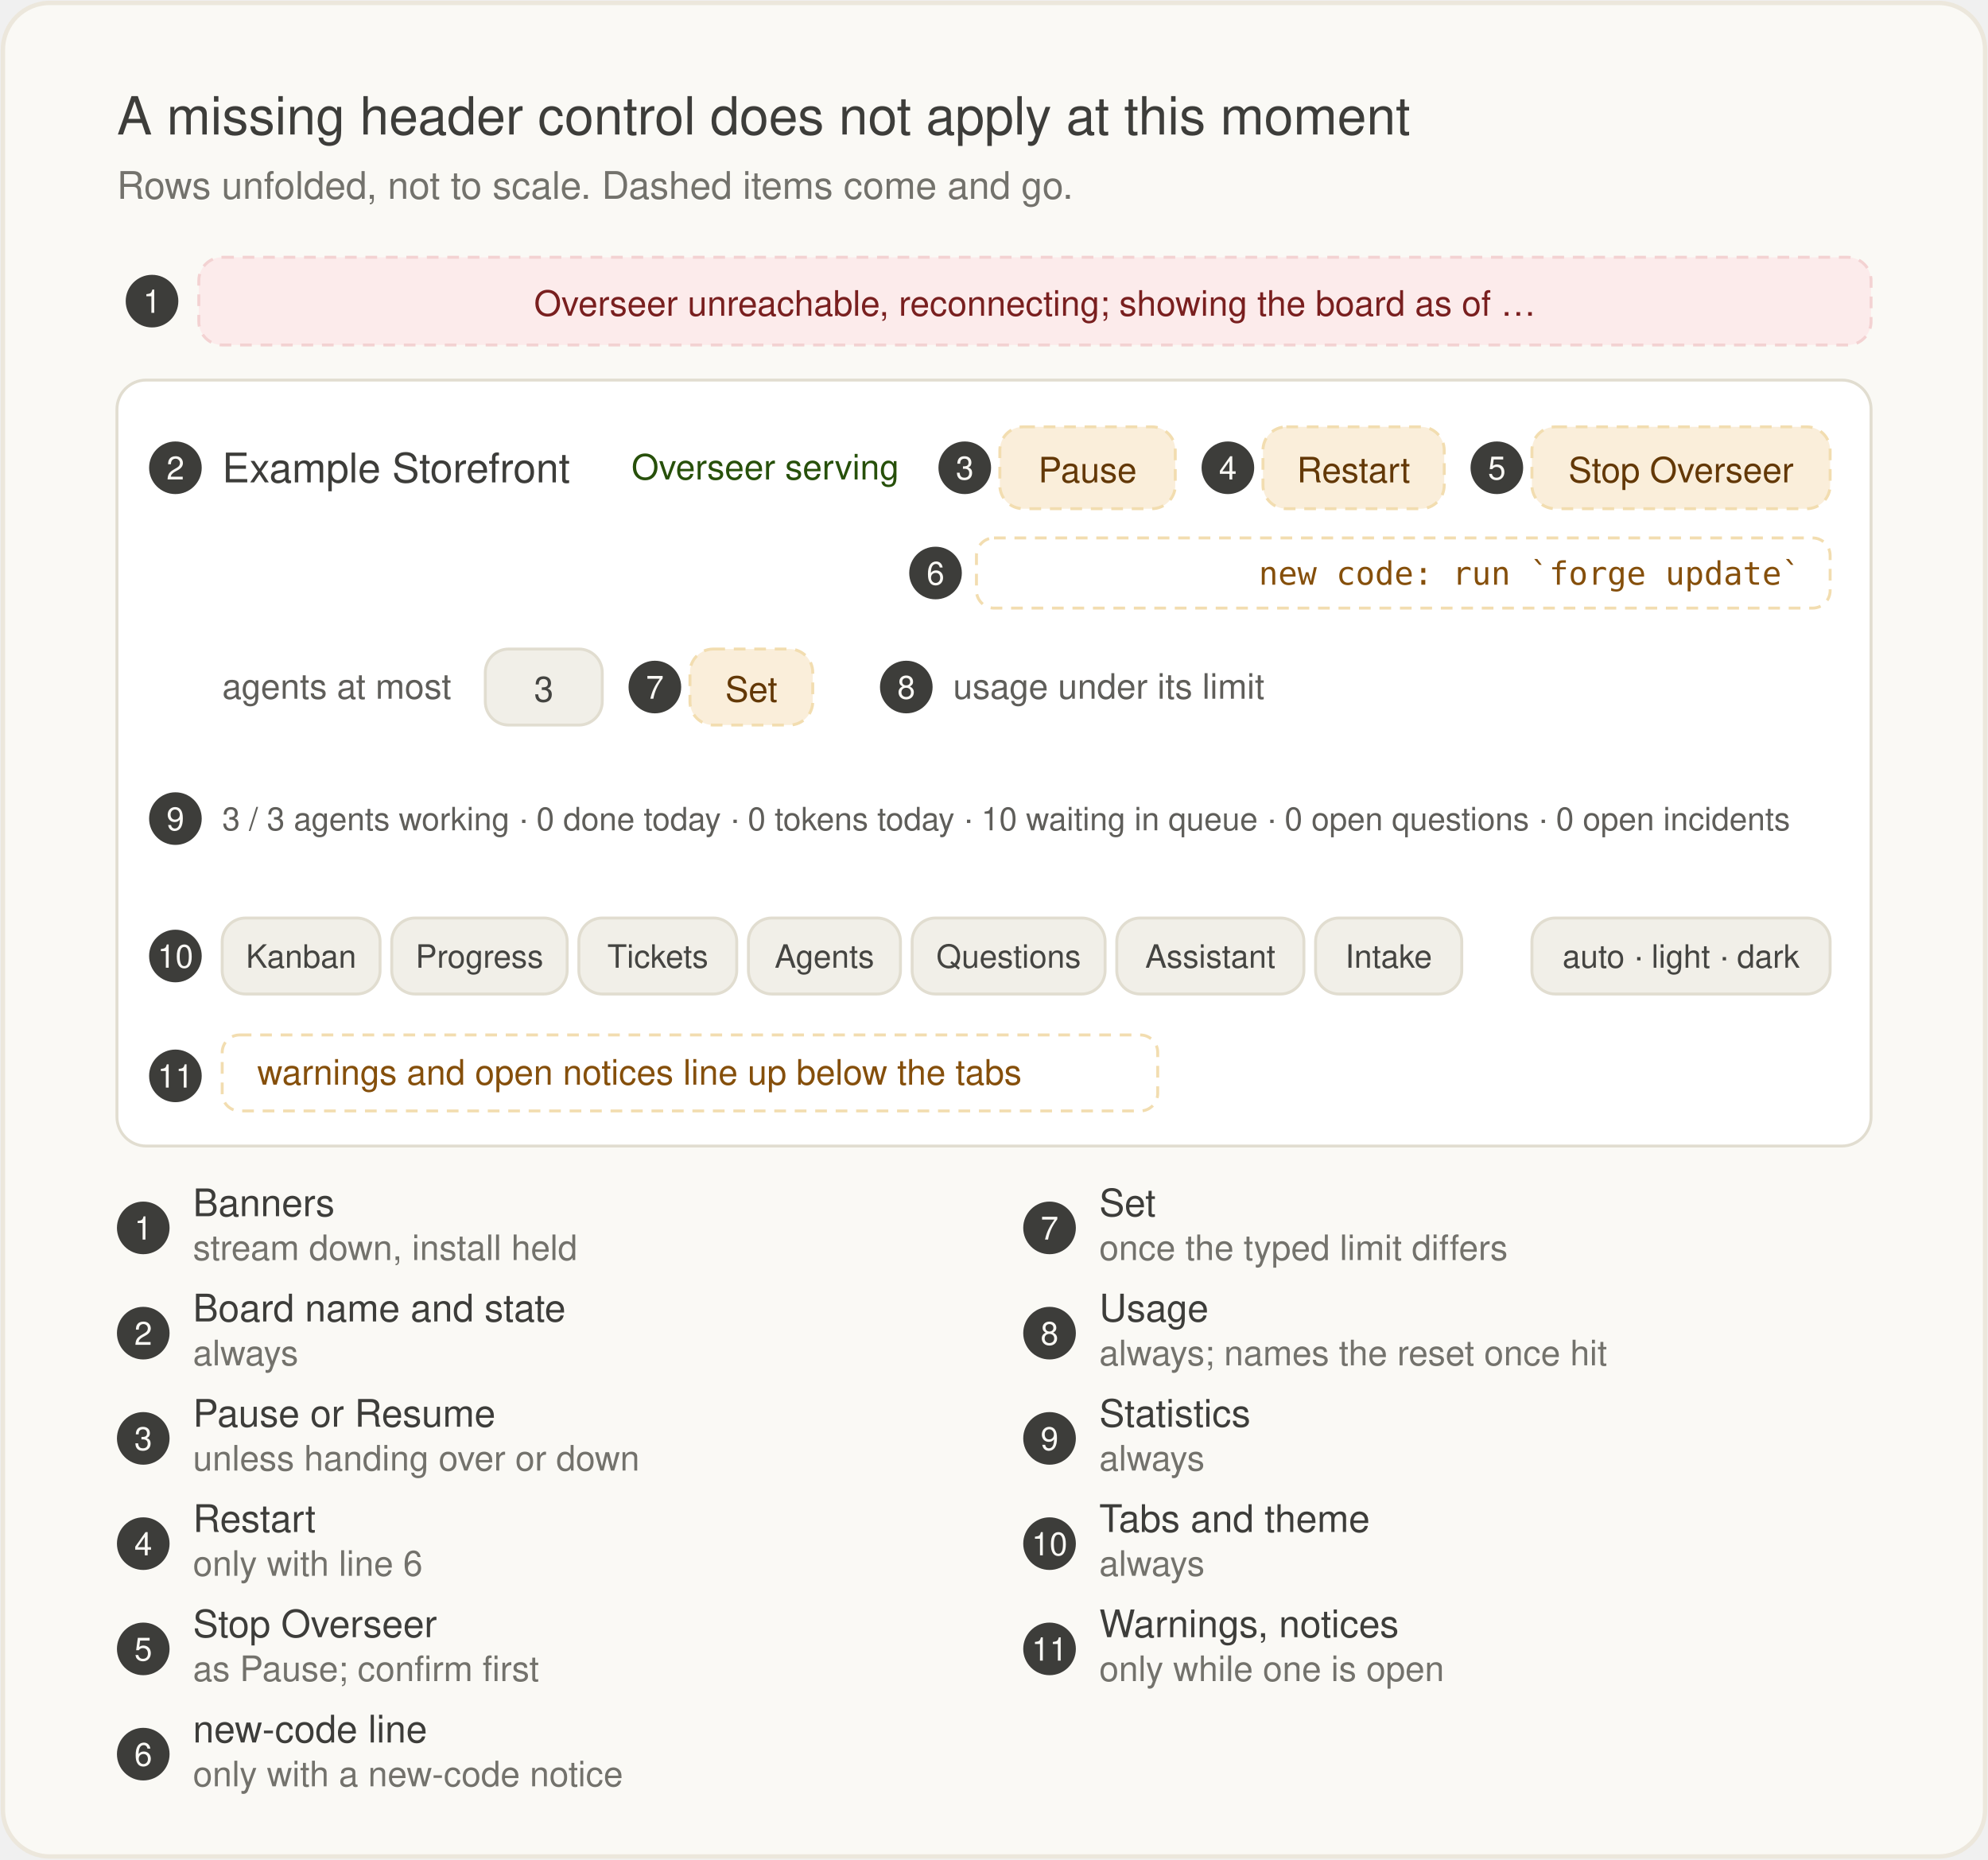
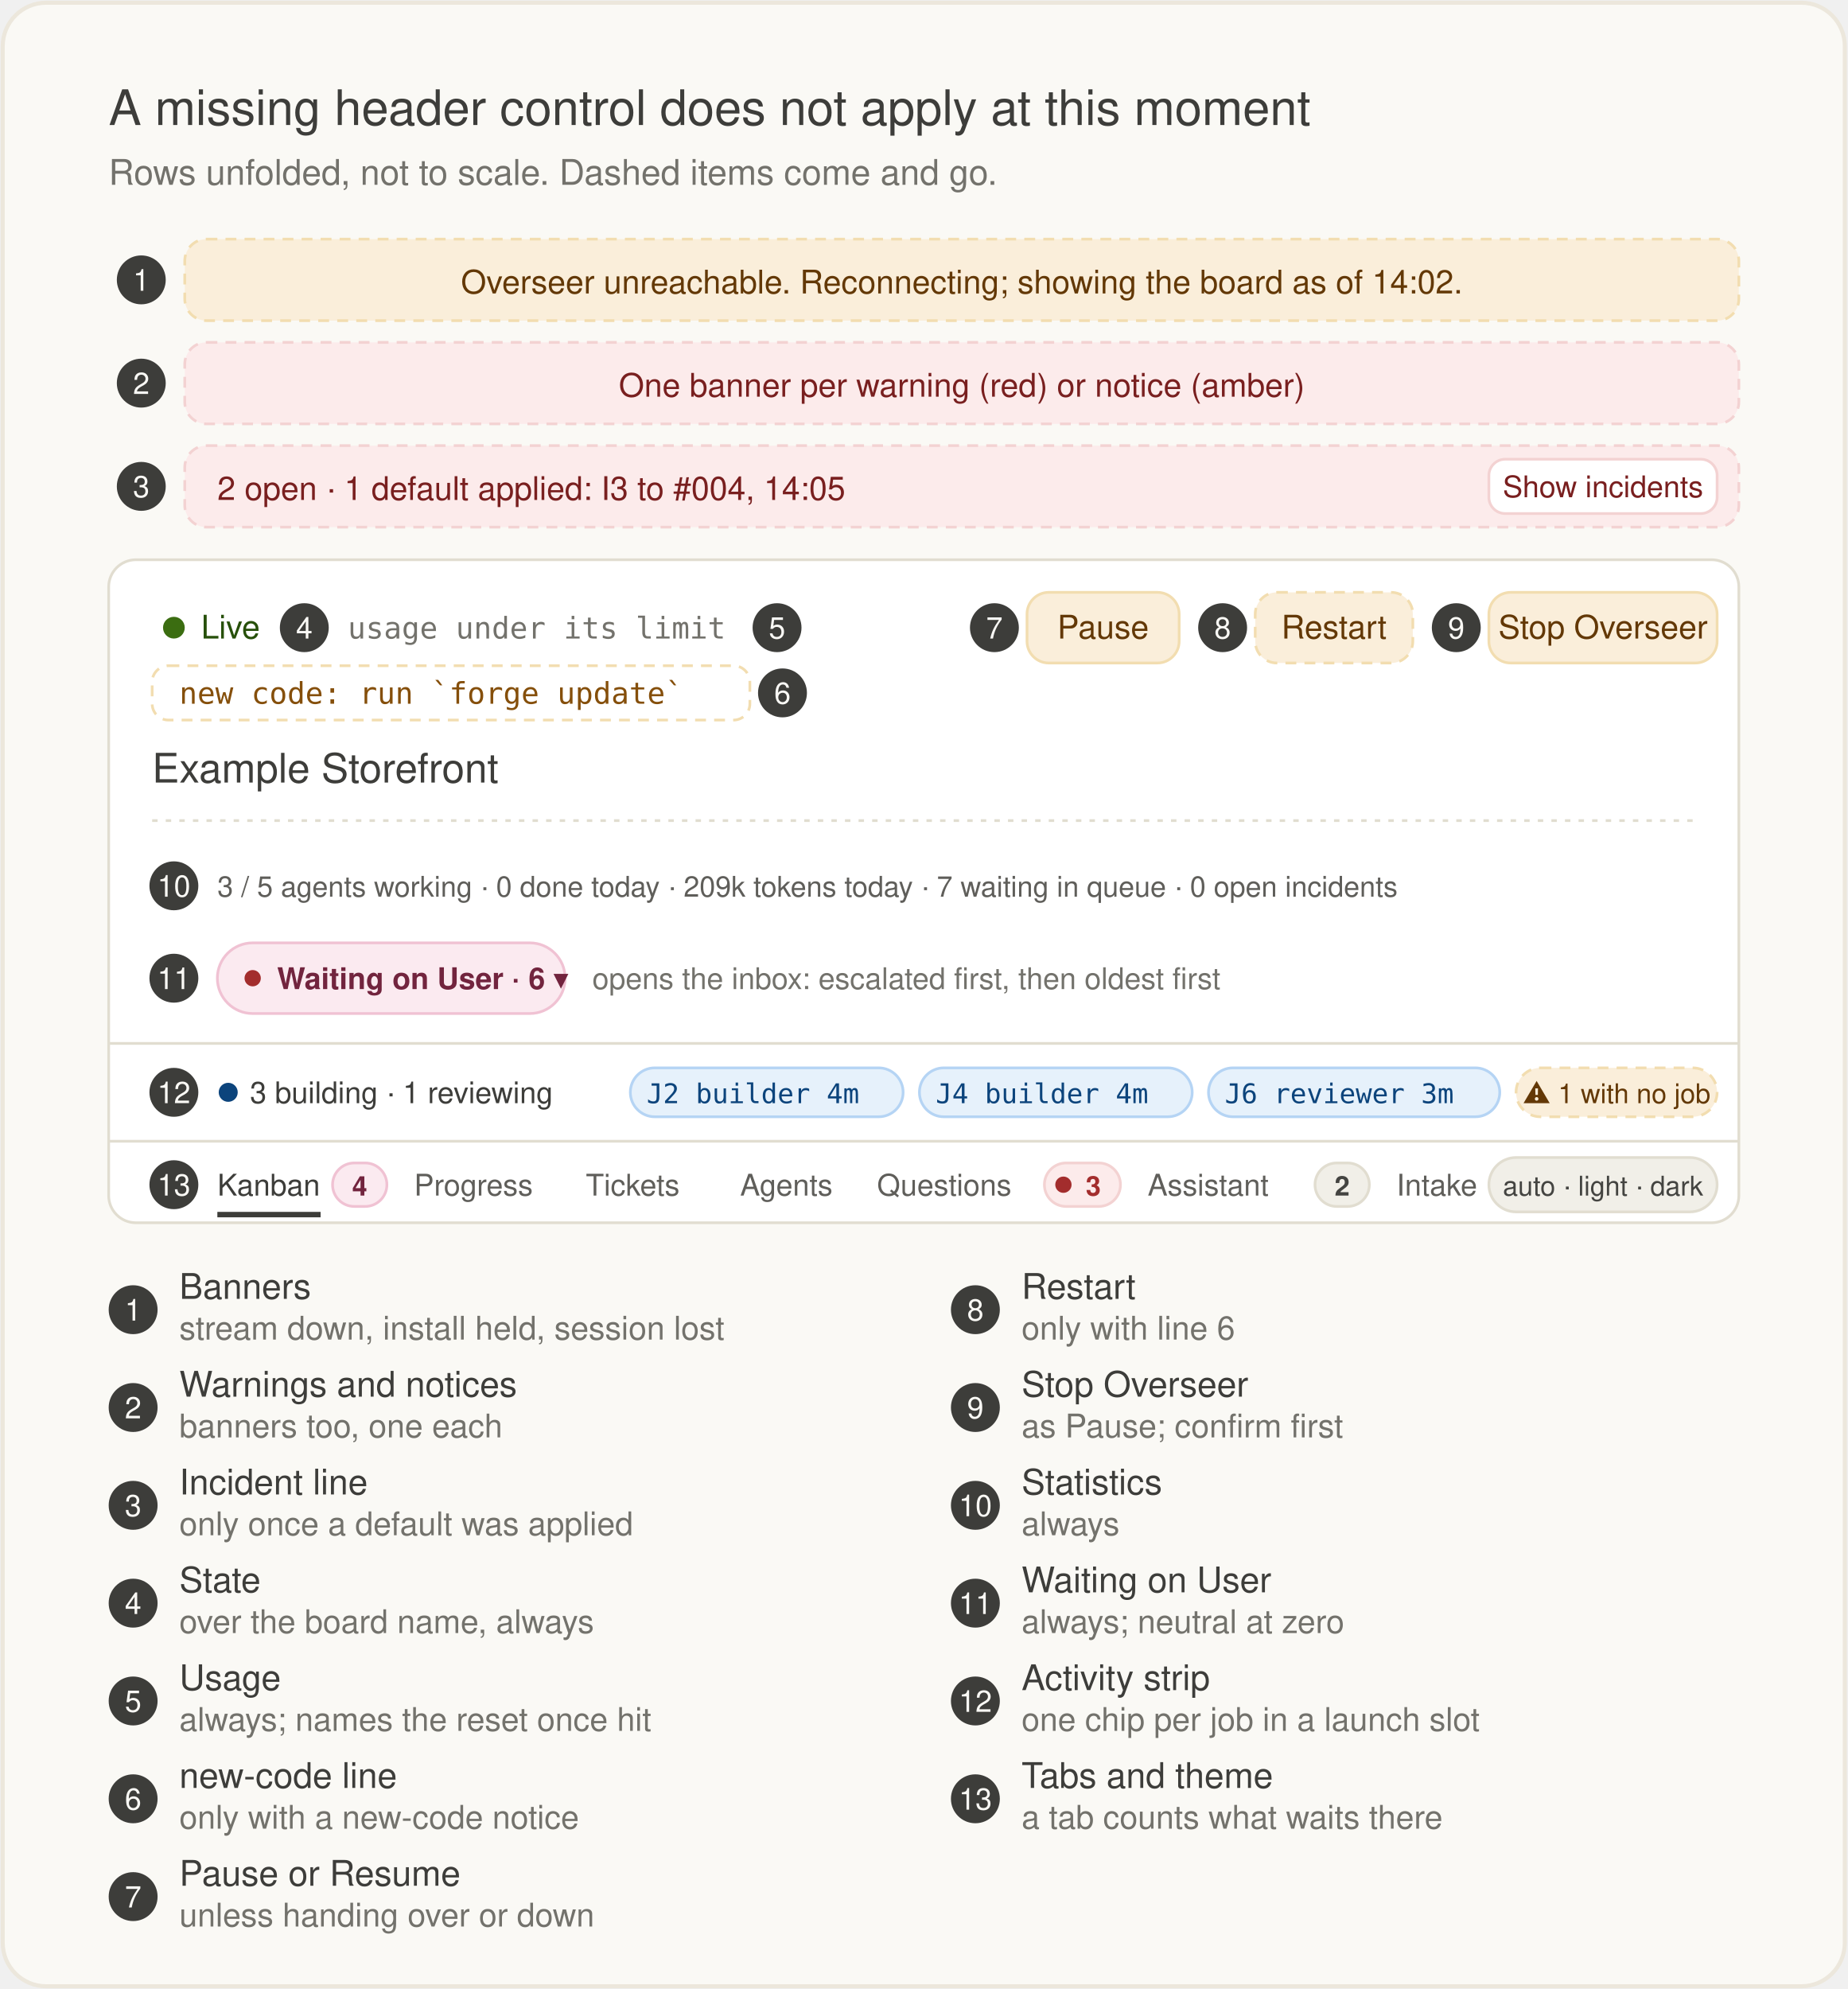
- <svg xmlns="http://www.w3.org/2000/svg" width="680" height="636" viewBox="0 0 680 636" role="img" font-family="-apple-system,BlinkMacSystemFont,'Segoe UI',Helvetica,Arial,sans-serif">
-   <defs>
-     <marker id="ah" markerWidth="9" markerHeight="9" refX="6" refY="4.5" orient="auto">
-       <path d="M0,0 L8,4.5 L0,9 z" fill="#73726c" />
-     </marker>
-   </defs>
-   <rect x="1" y="1" width="678" height="634" rx="16" fill="#FAF9F5" stroke="#ECE7DC" stroke-width="1.5" />
+ <svg xmlns="http://www.w3.org/2000/svg" width="680" height="732" viewBox="0 0 680 732" role="img" font-family="-apple-system,BlinkMacSystemFont,'Segoe UI',Helvetica,Arial,sans-serif">
+   <rect x="1" y="1" width="678" height="730" rx="16" fill="#FAF9F5" stroke="#ECE7DC" stroke-width="1.5" />
  <text x="40" y="46" font-size="18" fill="#3d3d3a" font-weight="500">A missing header control does not apply at this moment</text>
  <text x="40" y="68" font-size="13" fill="#73726c">Rows unfolded, not to scale. Dashed items come and go.</text>
  <circle cx="52" cy="103" r="9" fill="#3d3d3a" />
  <text x="52" y="107" font-size="11" fill="#FAF9F5" font-weight="500" text-anchor="middle">1</text>
-   <rect x="68" y="88" width="572" height="30" rx="8" fill="#FCEBEB" stroke="#F3D2D2" stroke-width="1" stroke-dasharray="4 3" />
-   <text x="354" y="108" font-size="12" fill="#791F1F" font-weight="500" text-anchor="middle">Overseer unreachable, reconnecting; showing the board as of …</text>
-   <rect x="40" y="130" width="600" height="262" rx="10" fill="#FFFFFF" stroke="#E1DDD0" stroke-width="1" />
-   <circle cx="60" cy="160" r="9" fill="#3d3d3a" />
-   <text x="60" y="164" font-size="11" fill="#FAF9F5" font-weight="500" text-anchor="middle">2</text>
-   <text x="76" y="165" font-size="14" fill="#3d3d3a" font-weight="500">Example Storefront</text>
-   <text x="216" y="164" font-size="12" fill="#27500A">Overseer serving</text>
-   <circle cx="330" cy="160" r="9" fill="#3d3d3a" />
-   <text x="330" y="164" font-size="11" fill="#FAF9F5" font-weight="500" text-anchor="middle">3</text>
-   <rect x="342" y="146" width="60" height="28" rx="8" fill="#FAEEDA" stroke="#F2DDB0" stroke-width="1" stroke-dasharray="4 3" />
-   <text x="372.0" y="165" font-size="12" fill="#633806" font-weight="500" text-anchor="middle">Pause</text>
-   <circle cx="420" cy="160" r="9" fill="#3d3d3a" />
-   <text x="420" y="164" font-size="11" fill="#FAF9F5" font-weight="500" text-anchor="middle">4</text>
-   <rect x="432" y="146" width="62" height="28" rx="8" fill="#FAEEDA" stroke="#F2DDB0" stroke-width="1" stroke-dasharray="4 3" />
-   <text x="463.0" y="165" font-size="12" fill="#633806" font-weight="500" text-anchor="middle">Restart</text>
-   <circle cx="512" cy="160" r="9" fill="#3d3d3a" />
-   <text x="512" y="164" font-size="11" fill="#FAF9F5" font-weight="500" text-anchor="middle">5</text>
-   <rect x="524" y="146" width="102" height="28" rx="8" fill="#FAEEDA" stroke="#F2DDB0" stroke-width="1" stroke-dasharray="4 3" />
-   <text x="575.0" y="165" font-size="12" fill="#633806" font-weight="500" text-anchor="middle">Stop Overseer</text>
-   <rect x="334" y="184" width="292" height="24" rx="6" fill="#FFFFFF" stroke="#F2DDB0" stroke-width="1" stroke-dasharray="4 3" />
-   <text x="616" y="200" font-size="11" fill="#854F0B" text-anchor="end" font-family="ui-monospace,Menlo,Consolas,monospace">new code: run `forge update`</text>
-   <circle cx="320" cy="196" r="9" fill="#3d3d3a" />
-   <text x="320" y="200" font-size="11" fill="#FAF9F5" font-weight="500" text-anchor="middle">6</text>
-   <text x="76" y="239" font-size="12" fill="#5F5E5A">agents at most</text>
-   <rect x="166" y="222" width="40" height="26" rx="8" fill="#F1EFE8" stroke="#E1DDD0" stroke-width="1" />
-   <text x="186" y="240" font-size="12" fill="#444441" font-weight="500" text-anchor="middle">3</text>
-   <circle cx="224" cy="235" r="9" fill="#3d3d3a" />
-   <text x="224" y="239" font-size="11" fill="#FAF9F5" font-weight="500" text-anchor="middle">7</text>
-   <rect x="236" y="222" width="42" height="26" rx="8" fill="#FAEEDA" stroke="#F2DDB0" stroke-width="1" stroke-dasharray="4 3" />
-   <text x="257" y="240" font-size="12" fill="#633806" font-weight="500" text-anchor="middle">Set</text>
-   <circle cx="310" cy="235" r="9" fill="#3d3d3a" />
-   <text x="310" y="239" font-size="11" fill="#FAF9F5" font-weight="500" text-anchor="middle">8</text>
-   <text x="326" y="239" font-size="12" fill="#5F5E5A">usage under its limit</text>
-   <circle cx="60" cy="280" r="9" fill="#3d3d3a" />
-   <text x="60" y="284" font-size="11" fill="#FAF9F5" font-weight="500" text-anchor="middle">9</text>
-   <text x="76" y="284" font-size="11" fill="#5F5E5A">3 / 3 agents working · 0 done today · 0 tokens today · 10 waiting in queue · 0 open questions · 0 open incidents</text>
-   <circle cx="60" cy="327" r="9" fill="#3d3d3a" />
-   <text x="60" y="331" font-size="11" fill="#FAF9F5" font-weight="500" text-anchor="middle">10</text>
-   <rect x="76" y="314" width="54" height="26" rx="8" fill="#F1EFE8" stroke="#E1DDD0" stroke-width="1" />
-   <text x="103.0" y="331" font-size="11" fill="#444441" text-anchor="middle">Kanban</text>
-   <rect x="134" y="314" width="60" height="26" rx="8" fill="#F1EFE8" stroke="#E1DDD0" stroke-width="1" />
-   <text x="164.0" y="331" font-size="11" fill="#444441" text-anchor="middle">Progress</text>
-   <rect x="198" y="314" width="54" height="26" rx="8" fill="#F1EFE8" stroke="#E1DDD0" stroke-width="1" />
-   <text x="225.0" y="331" font-size="11" fill="#444441" text-anchor="middle">Tickets</text>
-   <rect x="256" y="314" width="52" height="26" rx="8" fill="#F1EFE8" stroke="#E1DDD0" stroke-width="1" />
-   <text x="282.0" y="331" font-size="11" fill="#444441" text-anchor="middle">Agents</text>
-   <rect x="312" y="314" width="66" height="26" rx="8" fill="#F1EFE8" stroke="#E1DDD0" stroke-width="1" />
-   <text x="345.0" y="331" font-size="11" fill="#444441" text-anchor="middle">Questions</text>
-   <rect x="382" y="314" width="64" height="26" rx="8" fill="#F1EFE8" stroke="#E1DDD0" stroke-width="1" />
-   <text x="414.0" y="331" font-size="11" fill="#444441" text-anchor="middle">Assistant</text>
-   <rect x="450" y="314" width="50" height="26" rx="8" fill="#F1EFE8" stroke="#E1DDD0" stroke-width="1" />
-   <text x="475.0" y="331" font-size="11" fill="#444441" text-anchor="middle">Intake</text>
-   <rect x="524" y="314" width="102" height="26" rx="8" fill="#F1EFE8" stroke="#E1DDD0" stroke-width="1" />
-   <text x="575" y="331" font-size="11" fill="#444441" text-anchor="middle">auto · light · dark</text>
-   <circle cx="60" cy="368" r="9" fill="#3d3d3a" />
-   <text x="60" y="372" font-size="11" fill="#FAF9F5" font-weight="500" text-anchor="middle">11</text>
-   <rect x="76" y="354" width="320" height="26" rx="6" fill="#FFFFFF" stroke="#F2DDB0" stroke-width="1" stroke-dasharray="4 3" />
-   <text x="88" y="371" font-size="12" fill="#854F0B">warnings and open notices line up below the tabs</text>
-   <circle cx="49" cy="420" r="9" fill="#3d3d3a" />
-   <text x="49" y="424" font-size="11" fill="#FAF9F5" font-weight="500" text-anchor="middle">1</text>
-   <text x="66" y="416" font-size="13" fill="#3d3d3a" font-weight="500">Banners</text>
-   <text x="66" y="431" font-size="12" fill="#73726c">stream down, install held</text>
-   <circle cx="49" cy="456" r="9" fill="#3d3d3a" />
-   <text x="49" y="460" font-size="11" fill="#FAF9F5" font-weight="500" text-anchor="middle">2</text>
-   <text x="66" y="452" font-size="13" fill="#3d3d3a" font-weight="500">Board name and state</text>
-   <text x="66" y="467" font-size="12" fill="#73726c">always</text>
-   <circle cx="49" cy="492" r="9" fill="#3d3d3a" />
-   <text x="49" y="496" font-size="11" fill="#FAF9F5" font-weight="500" text-anchor="middle">3</text>
-   <text x="66" y="488" font-size="13" fill="#3d3d3a" font-weight="500">Pause or Resume</text>
-   <text x="66" y="503" font-size="12" fill="#73726c">unless handing over or down</text>
-   <circle cx="49" cy="528" r="9" fill="#3d3d3a" />
-   <text x="49" y="532" font-size="11" fill="#FAF9F5" font-weight="500" text-anchor="middle">4</text>
-   <text x="66" y="524" font-size="13" fill="#3d3d3a" font-weight="500">Restart</text>
-   <text x="66" y="539" font-size="12" fill="#73726c">only with line 6</text>
-   <circle cx="49" cy="564" r="9" fill="#3d3d3a" />
-   <text x="49" y="568" font-size="11" fill="#FAF9F5" font-weight="500" text-anchor="middle">5</text>
-   <text x="66" y="560" font-size="13" fill="#3d3d3a" font-weight="500">Stop Overseer</text>
-   <text x="66" y="575" font-size="12" fill="#73726c">as Pause; confirm first</text>
-   <circle cx="49" cy="600" r="9" fill="#3d3d3a" />
-   <text x="49" y="604" font-size="11" fill="#FAF9F5" font-weight="500" text-anchor="middle">6</text>
-   <text x="66" y="596" font-size="13" fill="#3d3d3a" font-weight="500">new-code line</text>
-   <text x="66" y="611" font-size="12" fill="#73726c">only with a new-code notice</text>
-   <circle cx="359" cy="420" r="9" fill="#3d3d3a" />
-   <text x="359" y="424" font-size="11" fill="#FAF9F5" font-weight="500" text-anchor="middle">7</text>
-   <text x="376" y="416" font-size="13" fill="#3d3d3a" font-weight="500">Set</text>
-   <text x="376" y="431" font-size="12" fill="#73726c">once the typed limit differs</text>
-   <circle cx="359" cy="456" r="9" fill="#3d3d3a" />
-   <text x="359" y="460" font-size="11" fill="#FAF9F5" font-weight="500" text-anchor="middle">8</text>
-   <text x="376" y="452" font-size="13" fill="#3d3d3a" font-weight="500">Usage</text>
-   <text x="376" y="467" font-size="12" fill="#73726c">always; names the reset once hit</text>
-   <circle cx="359" cy="492" r="9" fill="#3d3d3a" />
-   <text x="359" y="496" font-size="11" fill="#FAF9F5" font-weight="500" text-anchor="middle">9</text>
-   <text x="376" y="488" font-size="13" fill="#3d3d3a" font-weight="500">Statistics</text>
-   <text x="376" y="503" font-size="12" fill="#73726c">always</text>
-   <circle cx="359" cy="528" r="9" fill="#3d3d3a" />
-   <text x="359" y="532" font-size="11" fill="#FAF9F5" font-weight="500" text-anchor="middle">10</text>
-   <text x="376" y="524" font-size="13" fill="#3d3d3a" font-weight="500">Tabs and theme</text>
-   <text x="376" y="539" font-size="12" fill="#73726c">always</text>
-   <circle cx="359" cy="564" r="9" fill="#3d3d3a" />
-   <text x="359" y="568" font-size="11" fill="#FAF9F5" font-weight="500" text-anchor="middle">11</text>
-   <text x="376" y="560" font-size="13" fill="#3d3d3a" font-weight="500">Warnings, notices</text>
-   <text x="376" y="575" font-size="12" fill="#73726c">only while one is open</text>
+   <rect x="68" y="88" width="572" height="30" rx="8" fill="#FAEEDA" stroke="#F2DDB0" stroke-width="1" stroke-dasharray="4 3" />
+   <text x="354" y="108" font-size="12" fill="#633806" font-weight="500" text-anchor="middle">Overseer unreachable. Reconnecting; showing the board as of 14:02.</text>
+   <circle cx="52" cy="141" r="9" fill="#3d3d3a" />
+   <text x="52" y="145" font-size="11" fill="#FAF9F5" font-weight="500" text-anchor="middle">2</text>
+   <rect x="68" y="126" width="572" height="30" rx="8" fill="#FCEBEB" stroke="#F3D2D2" stroke-width="1" stroke-dasharray="4 3" />
+   <text x="354" y="146" font-size="12" fill="#791F1F" font-weight="500" text-anchor="middle">One banner per warning (red) or notice (amber)</text>
+   <circle cx="52" cy="179" r="9" fill="#3d3d3a" />
+   <text x="52" y="183" font-size="11" fill="#FAF9F5" font-weight="500" text-anchor="middle">3</text>
+   <rect x="68" y="164" width="572" height="30" rx="8" fill="#FCEBEB" stroke="#F3D2D2" stroke-width="1" stroke-dasharray="4 3" />
+   <text x="80" y="184" font-size="12" fill="#791F1F" font-weight="500">2 open · 1 default applied: I3 to #004, 14:05</text>
+   <rect x="548" y="169" width="84" height="20" rx="6" fill="#FFFFFF" stroke="#F3D2D2" stroke-width="1" />
+   <text x="590" y="183" font-size="11" fill="#791F1F" text-anchor="middle">Show incidents</text>
+   <rect x="40" y="206" width="600" height="244" rx="10" fill="#FFFFFF" stroke="#E1DDD0" stroke-width="1" />
+   <circle cx="64" cy="231" r="4" fill="#3B6D11" />
+   <text x="74" y="235" font-size="12" fill="#27500A" font-weight="500">Live</text>
+   <circle cx="112" cy="231" r="9" fill="#3d3d3a" />
+   <text x="112" y="235" font-size="11" fill="#FAF9F5" font-weight="500" text-anchor="middle">4</text>
+   <text x="128" y="235" font-size="11" fill="#73726c" font-family="ui-monospace,Menlo,Consolas,monospace">usage under its limit</text>
+   <circle cx="286" cy="231" r="9" fill="#3d3d3a" />
+   <text x="286" y="235" font-size="11" fill="#FAF9F5" font-weight="500" text-anchor="middle">5</text>
+   <rect x="56" y="245" width="220" height="20" rx="6" fill="#FFFFFF" stroke="#F2DDB0" stroke-width="1" stroke-dasharray="4 3" />
+   <text x="66" y="259" font-size="11" fill="#854F0B" font-family="ui-monospace,Menlo,Consolas,monospace">new code: run `forge update`</text>
+   <circle cx="288" cy="255" r="9" fill="#3d3d3a" />
+   <text x="288" y="259" font-size="11" fill="#FAF9F5" font-weight="500" text-anchor="middle">6</text>
+   <text x="56" y="288" font-size="15" fill="#3d3d3a" font-weight="500">Example Storefront</text>
+   <circle cx="366" cy="231" r="9" fill="#3d3d3a" />
+   <text x="366" y="235" font-size="11" fill="#FAF9F5" font-weight="500" text-anchor="middle">7</text>
+   <rect x="378" y="218" width="56" height="26" rx="8" fill="#FAEEDA" stroke="#F2DDB0" stroke-width="1" />
+   <text x="406.0" y="235" font-size="12" fill="#633806" font-weight="500" text-anchor="middle">Pause</text>
+   <circle cx="450" cy="231" r="9" fill="#3d3d3a" />
+   <text x="450" y="235" font-size="11" fill="#FAF9F5" font-weight="500" text-anchor="middle">8</text>
+   <rect x="462" y="218" width="58" height="26" rx="8" fill="#FAEEDA" stroke="#F2DDB0" stroke-width="1" stroke-dasharray="4 3" />
+   <text x="491.0" y="235" font-size="12" fill="#633806" font-weight="500" text-anchor="middle">Restart</text>
+   <circle cx="536" cy="231" r="9" fill="#3d3d3a" />
+   <text x="536" y="235" font-size="11" fill="#FAF9F5" font-weight="500" text-anchor="middle">9</text>
+   <rect x="548" y="218" width="84" height="26" rx="8" fill="#FAEEDA" stroke="#F2DDB0" stroke-width="1" />
+   <text x="590.0" y="235" font-size="12" fill="#633806" font-weight="500" text-anchor="middle">Stop Overseer</text>
+   <line x1="56" y1="302" x2="624" y2="302" stroke="#E1DDD0" stroke-width="1" stroke-dasharray="2 3" />
+   <circle cx="64" cy="326" r="9" fill="#3d3d3a" />
+   <text x="64" y="330" font-size="11" fill="#FAF9F5" font-weight="500" text-anchor="middle">10</text>
+   <text x="80" y="330" font-size="10.5" fill="#5F5E5A">3 / 5 agents working · 0 done today · 209k tokens today · 7 waiting in queue · 0 open incidents</text>
+   <circle cx="64" cy="360" r="9" fill="#3d3d3a" />
+   <text x="64" y="364" font-size="11" fill="#FAF9F5" font-weight="500" text-anchor="middle">11</text>
+   <rect x="80" y="347" width="128" height="26" rx="13" fill="#FBEAF0" stroke="#F0C2D3" stroke-width="1" />
+   <circle cx="93" cy="360" r="3" fill="#A32D2D" />
+   <text x="102" y="364" font-size="11" fill="#72243E" font-weight="600">Waiting on User · 6 ▾</text>
+   <text x="218" y="364" font-size="11" fill="#73726c">opens the inbox: escalated first, then oldest first</text>
+   <line x1="40" y1="384" x2="640" y2="384" stroke="#E1DDD0" stroke-width="1" />
+   <circle cx="64" cy="402" r="9" fill="#3d3d3a" />
+   <text x="64" y="406" font-size="11" fill="#FAF9F5" font-weight="500" text-anchor="middle">12</text>
+   <circle cx="84" cy="402" r="3.5" fill="#0C447C" />
+   <text x="92" y="406" font-size="11" fill="#3d3d3a" font-weight="500">3 building · 1 reviewing</text>
+   <rect x="232" y="393" width="100.4" height="18" rx="9" fill="#E6F1FB" stroke="#B5D4F4" stroke-width="1" />
+   <text x="238" y="406" font-size="10" fill="#0C447C" font-family="ui-monospace,Menlo,Consolas,monospace">J2 builder 4m</text>
+   <rect x="338.4" y="393" width="100.4" height="18" rx="9" fill="#E6F1FB" stroke="#B5D4F4" stroke-width="1" />
+   <text x="344.4" y="406" font-size="10" fill="#0C447C" font-family="ui-monospace,Menlo,Consolas,monospace">J4 builder 4m</text>
+   <rect x="444.8" y="393" width="107.2" height="18" rx="9" fill="#E6F1FB" stroke="#B5D4F4" stroke-width="1" />
+   <text x="450.8" y="406" font-size="10" fill="#0C447C" font-family="ui-monospace,Menlo,Consolas,monospace">J6 reviewer 3m</text>
+   <rect x="558.0" y="393" width="74.0" height="18" rx="9" fill="#FAEEDA" stroke="#F2DDB0" stroke-width="1" stroke-dasharray="4 3" />
+   <text x="595.0" y="406" font-size="10" fill="#633806" text-anchor="middle">⚠ 1 with no job</text>
+   <line x1="40" y1="420" x2="640" y2="420" stroke="#E1DDD0" stroke-width="1" />
+   <circle cx="64" cy="436" r="9" fill="#3d3d3a" />
+   <text x="64" y="440" font-size="11" fill="#FAF9F5" font-weight="500" text-anchor="middle">13</text>
+   <text x="80" y="440" font-size="11" fill="#3d3d3a" font-weight="500">Kanban</text>
+   <rect x="122.4" y="428" width="20" height="16" rx="8" fill="#FBEAF0" stroke="#F0C2D3" stroke-width="1" />
+   <text x="132.4" y="440" font-size="10" fill="#72243E" font-weight="600" text-anchor="middle">4</text>
+   <text x="152.4" y="440" font-size="11" fill="#5F5E5A">Progress</text>
+   <text x="215.6" y="440" font-size="11" fill="#5F5E5A">Tickets</text>
+   <text x="272.4" y="440" font-size="11" fill="#5F5E5A">Agents</text>
+   <text x="322.8" y="440" font-size="11" fill="#5F5E5A">Questions</text>
+   <rect x="384.4" y="428" width="28" height="16" rx="8" fill="#FCEBEB" stroke="#F3D2D2" stroke-width="1" />
+   <circle cx="391.4" cy="436" r="3" fill="#A32D2D" />
+   <text x="402.4" y="440" font-size="10" fill="#A32D2D" font-weight="600" text-anchor="middle">3</text>
+   <text x="422.4" y="440" font-size="11" fill="#5F5E5A">Assistant</text>
+   <rect x="484" y="428" width="20" height="16" rx="8" fill="#F1EFE8" stroke="#E1DDD0" stroke-width="1" />
+   <text x="494" y="440" font-size="10" fill="#444441" font-weight="600" text-anchor="middle">2</text>
+   <text x="514" y="440" font-size="11" fill="#5F5E5A">Intake</text>
+   <line x1="80" y1="447" x2="118" y2="447" stroke="#3d3d3a" stroke-width="2" />
+   <rect x="548" y="426" width="84" height="20" rx="10" fill="#F1EFE8" stroke="#E1DDD0" stroke-width="1" />
+   <text x="590" y="440" font-size="10" fill="#444441" text-anchor="middle">auto · light · dark</text>
+   <circle cx="49" cy="482" r="9" fill="#3d3d3a" />
+   <text x="49" y="486" font-size="11" fill="#FAF9F5" font-weight="500" text-anchor="middle">1</text>
+   <text x="66" y="478" font-size="13" fill="#3d3d3a" font-weight="500">Banners</text>
+   <text x="66" y="493" font-size="12" fill="#73726c">stream down, install held, session lost</text>
+   <circle cx="49" cy="518" r="9" fill="#3d3d3a" />
+   <text x="49" y="522" font-size="11" fill="#FAF9F5" font-weight="500" text-anchor="middle">2</text>
+   <text x="66" y="514" font-size="13" fill="#3d3d3a" font-weight="500">Warnings and notices</text>
+   <text x="66" y="529" font-size="12" fill="#73726c">banners too, one each</text>
+   <circle cx="49" cy="554" r="9" fill="#3d3d3a" />
+   <text x="49" y="558" font-size="11" fill="#FAF9F5" font-weight="500" text-anchor="middle">3</text>
+   <text x="66" y="550" font-size="13" fill="#3d3d3a" font-weight="500">Incident line</text>
+   <text x="66" y="565" font-size="12" fill="#73726c">only once a default was applied</text>
+   <circle cx="49" cy="590" r="9" fill="#3d3d3a" />
+   <text x="49" y="594" font-size="11" fill="#FAF9F5" font-weight="500" text-anchor="middle">4</text>
+   <text x="66" y="586" font-size="13" fill="#3d3d3a" font-weight="500">State</text>
+   <text x="66" y="601" font-size="12" fill="#73726c">over the board name, always</text>
+   <circle cx="49" cy="626" r="9" fill="#3d3d3a" />
+   <text x="49" y="630" font-size="11" fill="#FAF9F5" font-weight="500" text-anchor="middle">5</text>
+   <text x="66" y="622" font-size="13" fill="#3d3d3a" font-weight="500">Usage</text>
+   <text x="66" y="637" font-size="12" fill="#73726c">always; names the reset once hit</text>
+   <circle cx="49" cy="662" r="9" fill="#3d3d3a" />
+   <text x="49" y="666" font-size="11" fill="#FAF9F5" font-weight="500" text-anchor="middle">6</text>
+   <text x="66" y="658" font-size="13" fill="#3d3d3a" font-weight="500">new-code line</text>
+   <text x="66" y="673" font-size="12" fill="#73726c">only with a new-code notice</text>
+   <circle cx="49" cy="698" r="9" fill="#3d3d3a" />
+   <text x="49" y="702" font-size="11" fill="#FAF9F5" font-weight="500" text-anchor="middle">7</text>
+   <text x="66" y="694" font-size="13" fill="#3d3d3a" font-weight="500">Pause or Resume</text>
+   <text x="66" y="709" font-size="12" fill="#73726c">unless handing over or down</text>
+   <circle cx="359" cy="482" r="9" fill="#3d3d3a" />
+   <text x="359" y="486" font-size="11" fill="#FAF9F5" font-weight="500" text-anchor="middle">8</text>
+   <text x="376" y="478" font-size="13" fill="#3d3d3a" font-weight="500">Restart</text>
+   <text x="376" y="493" font-size="12" fill="#73726c">only with line 6</text>
+   <circle cx="359" cy="518" r="9" fill="#3d3d3a" />
+   <text x="359" y="522" font-size="11" fill="#FAF9F5" font-weight="500" text-anchor="middle">9</text>
+   <text x="376" y="514" font-size="13" fill="#3d3d3a" font-weight="500">Stop Overseer</text>
+   <text x="376" y="529" font-size="12" fill="#73726c">as Pause; confirm first</text>
+   <circle cx="359" cy="554" r="9" fill="#3d3d3a" />
+   <text x="359" y="558" font-size="11" fill="#FAF9F5" font-weight="500" text-anchor="middle">10</text>
+   <text x="376" y="550" font-size="13" fill="#3d3d3a" font-weight="500">Statistics</text>
+   <text x="376" y="565" font-size="12" fill="#73726c">always</text>
+   <circle cx="359" cy="590" r="9" fill="#3d3d3a" />
+   <text x="359" y="594" font-size="11" fill="#FAF9F5" font-weight="500" text-anchor="middle">11</text>
+   <text x="376" y="586" font-size="13" fill="#3d3d3a" font-weight="500">Waiting on User</text>
+   <text x="376" y="601" font-size="12" fill="#73726c">always; neutral at zero</text>
+   <circle cx="359" cy="626" r="9" fill="#3d3d3a" />
+   <text x="359" y="630" font-size="11" fill="#FAF9F5" font-weight="500" text-anchor="middle">12</text>
+   <text x="376" y="622" font-size="13" fill="#3d3d3a" font-weight="500">Activity strip</text>
+   <text x="376" y="637" font-size="12" fill="#73726c">one chip per job in a launch slot</text>
+   <circle cx="359" cy="662" r="9" fill="#3d3d3a" />
+   <text x="359" y="666" font-size="11" fill="#FAF9F5" font-weight="500" text-anchor="middle">13</text>
+   <text x="376" y="658" font-size="13" fill="#3d3d3a" font-weight="500">Tabs and theme</text>
+   <text x="376" y="673" font-size="12" fill="#73726c">a tab counts what waits there</text>
</svg>
